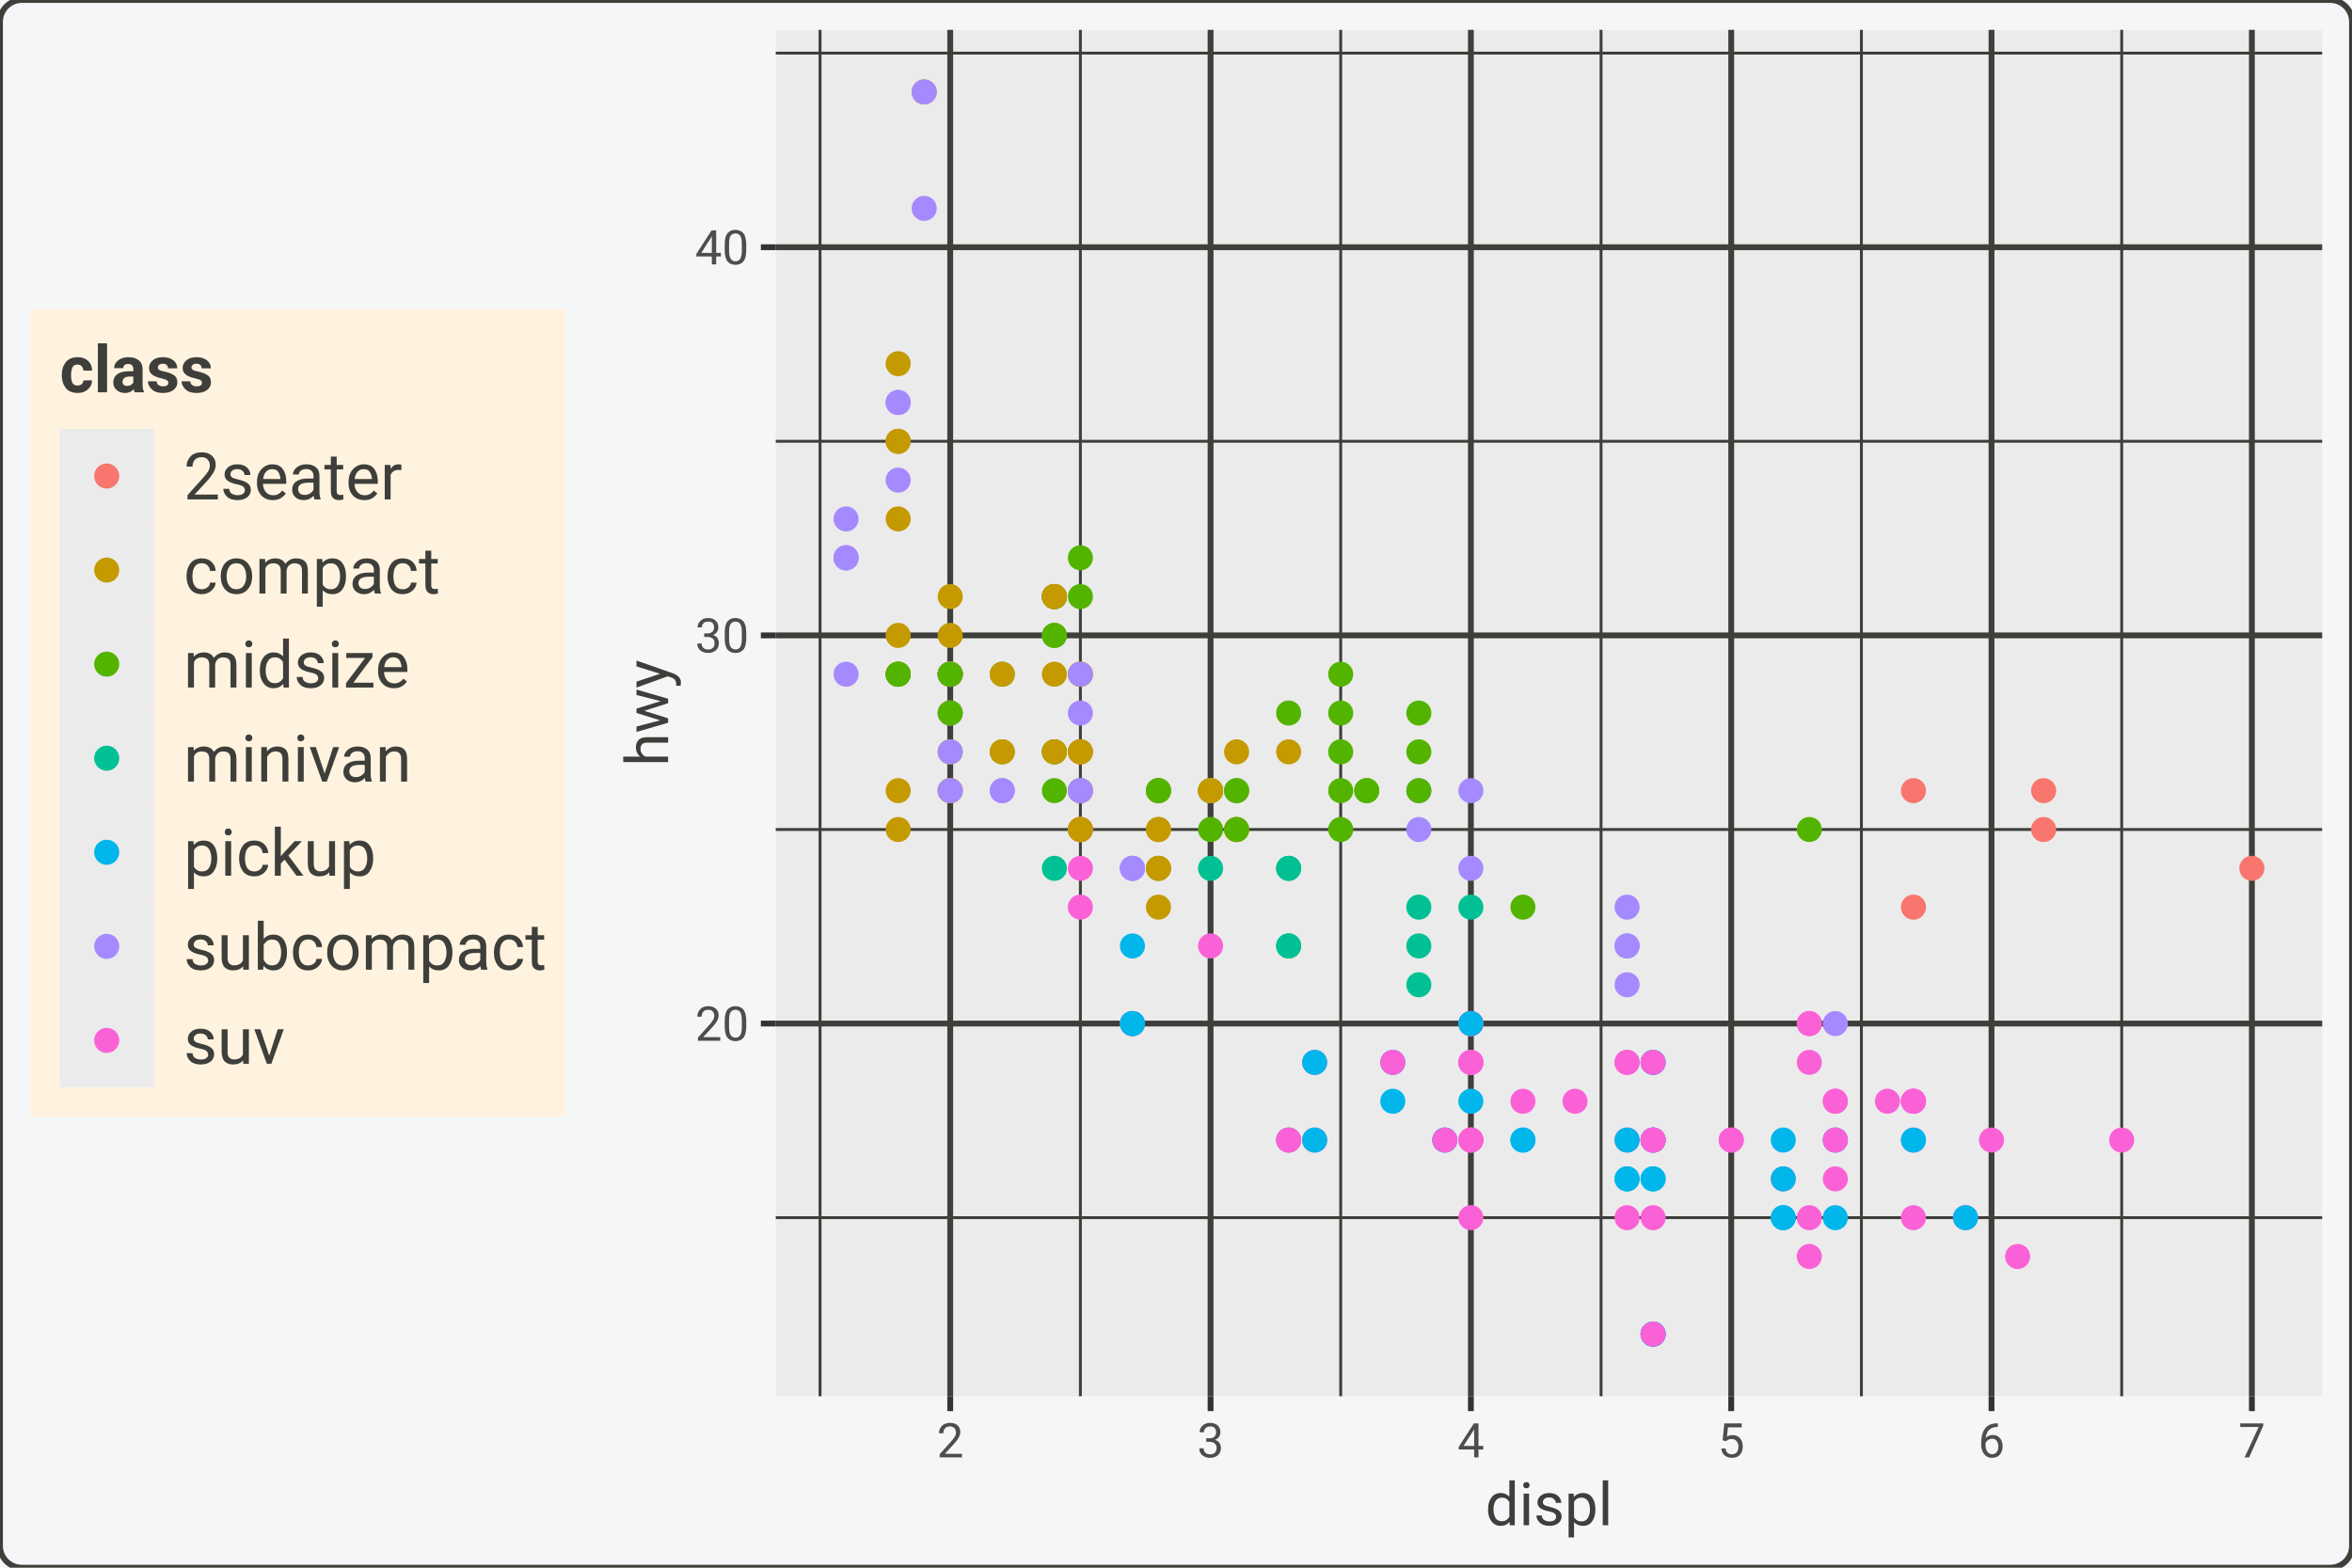
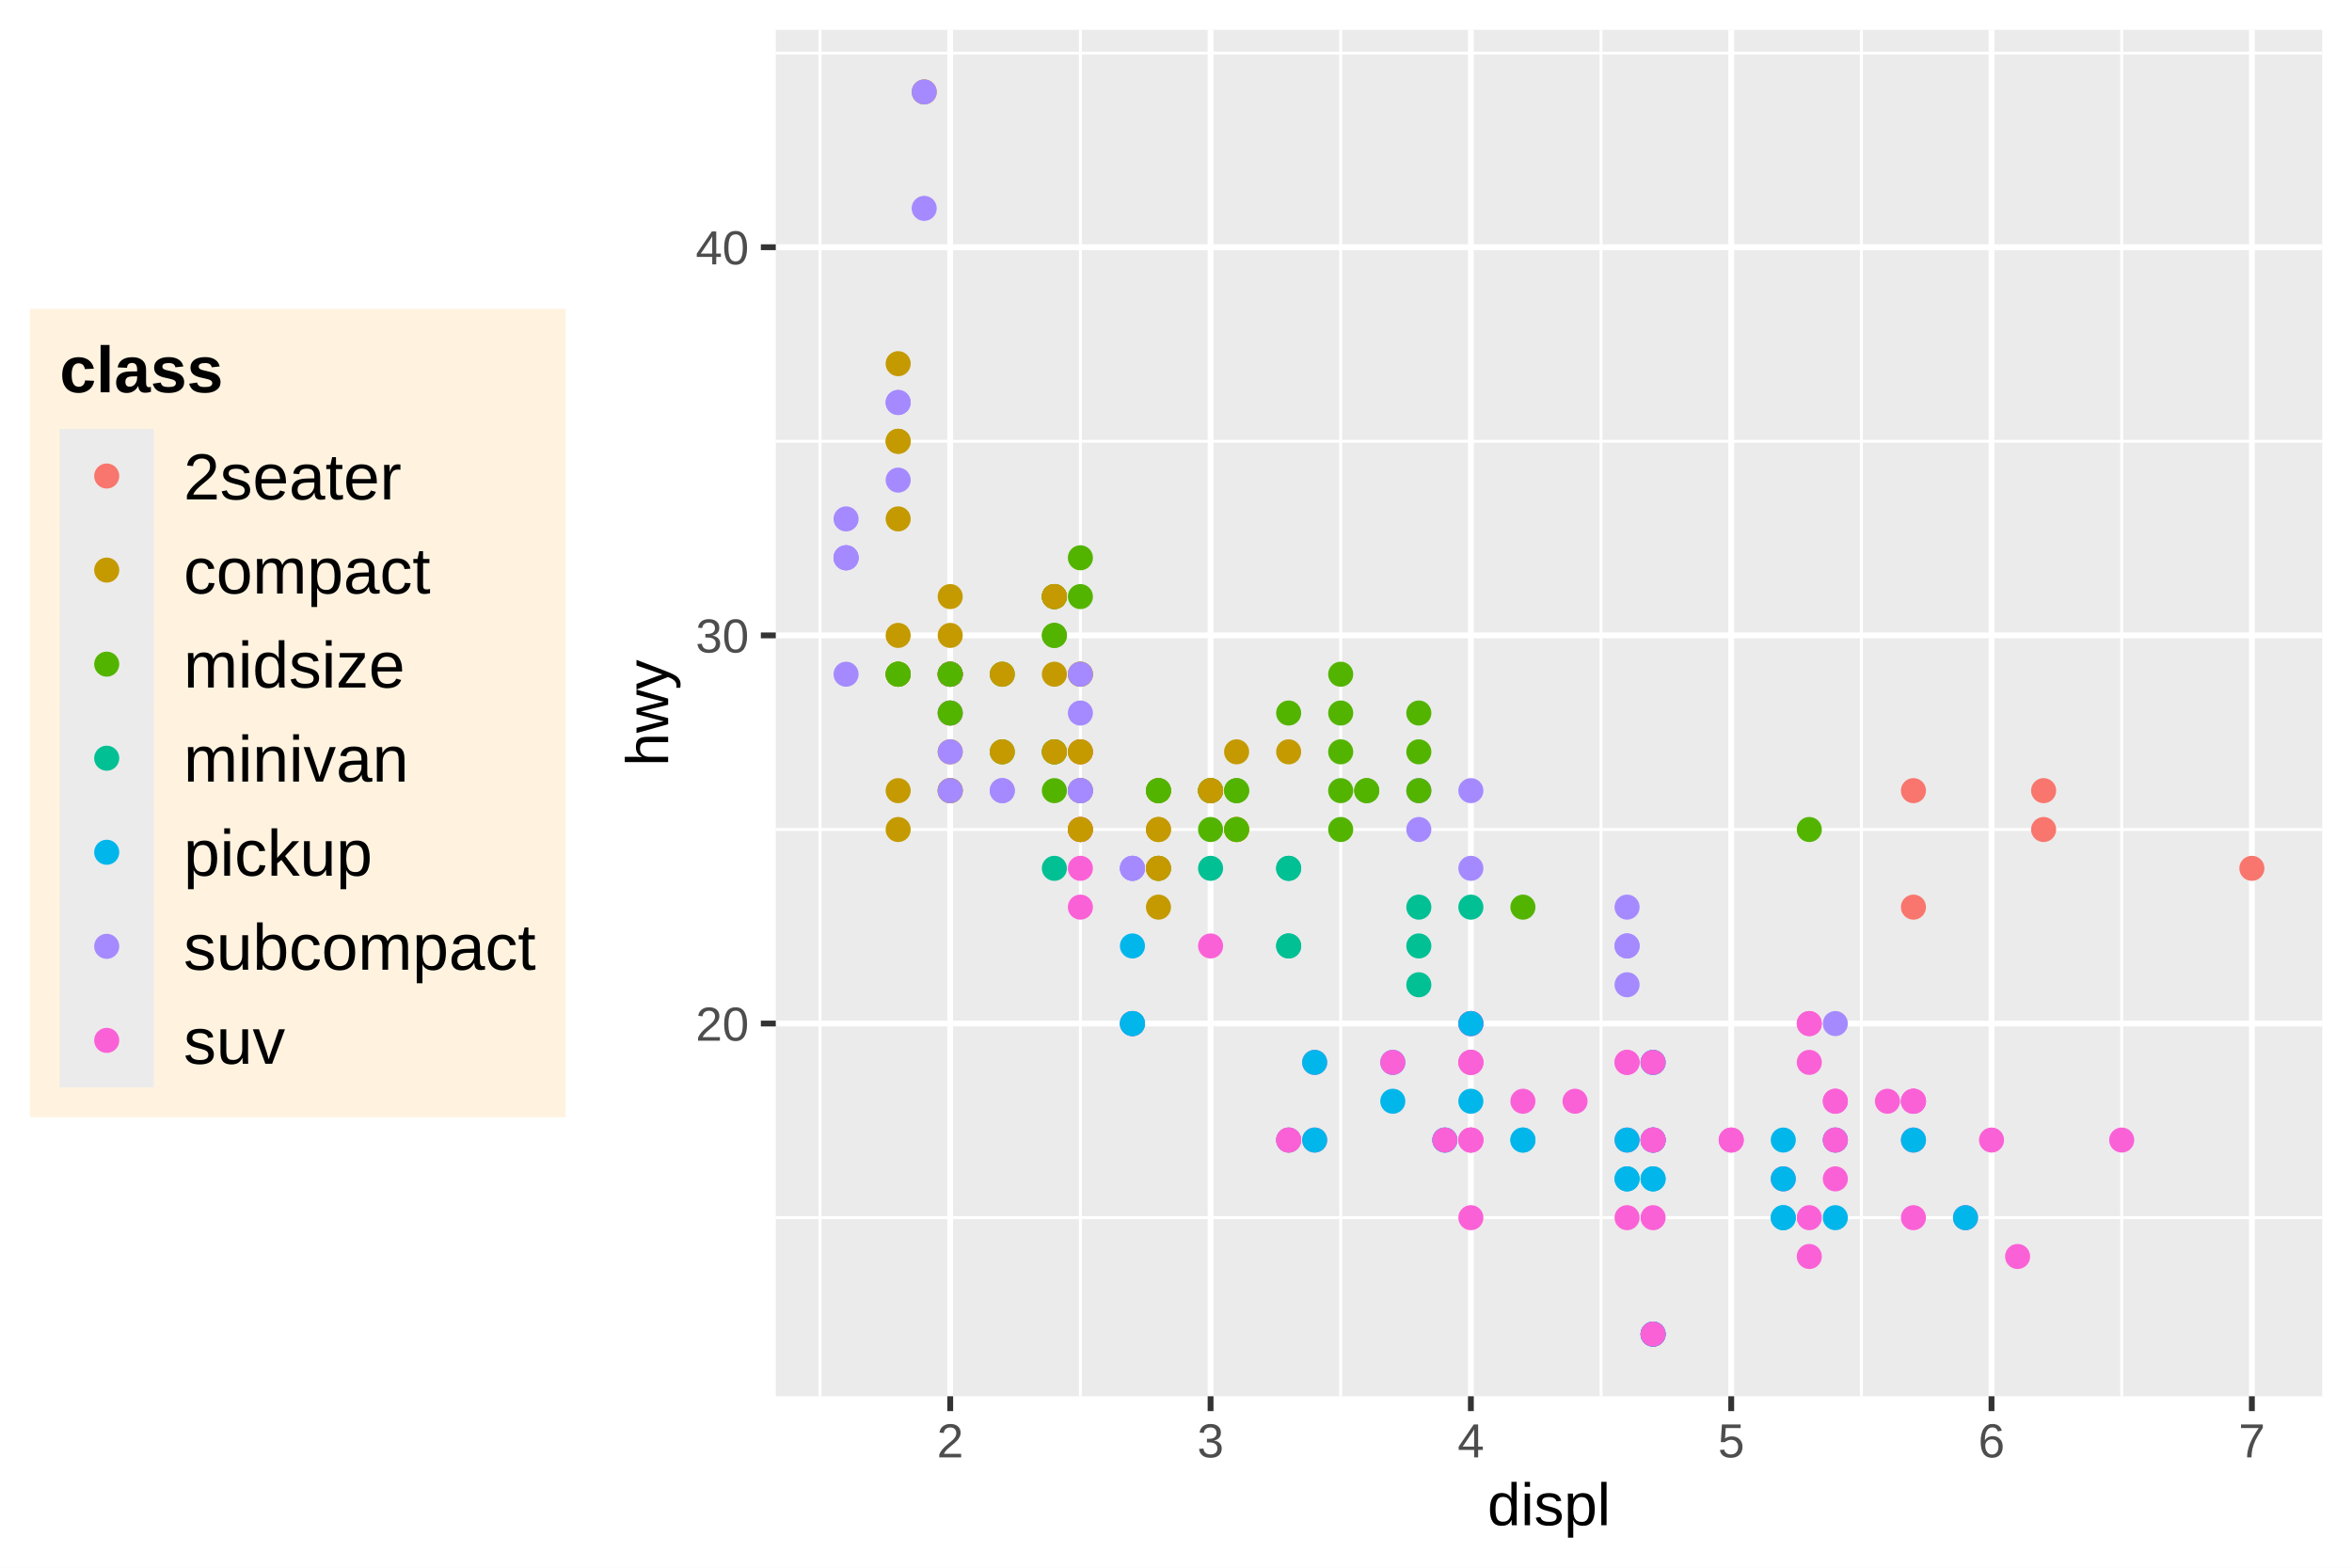
<svg xmlns="http://www.w3.org/2000/svg" width="432.00pt" height="288.00pt" viewBox="0 0 432.00 288.00">
  <g class="svglite">
    <defs>
      <style type="text/css">
-     /* theme-aware-processed */
-     .svglite line, .svglite polyline, .svglite polygon, .svglite path, .svglite circle {
+     .svglite line, .svglite polyline, .svglite polygon, .svglite path, .svglite rect, .svglite circle {
      fill: none;
-       stroke: #3E3F3A;
-       stroke-linecap: round;
-       stroke-linejoin: round;
-       stroke-miterlimit: 10.00;
-     }
-     .svglite &gt; g &gt; rect {
-       fill: none;
-       stroke: #3E3F3A;
+       stroke: #000000;
      stroke-linecap: round;
      stroke-linejoin: round;
      stroke-miterlimit: 10.00;
    }
    .svglite text {
      white-space: pre;
-       fill: #3E3F3A;
    }
    .svglite g.glyphgroup path {
      fill: inherit;
      stroke: none;
    }
  </style>
    </defs>
-     <rect class="svg-bg" width="100%" height="100%" style="stroke: none; fill: #F5F6F8;" />
+     <rect width="100%" height="100%" style="stroke: none; fill: none;" />
    <defs>
      <clipPath id="cpMC4wMHw0MzIuMDB8MC4wMHwyODguMDA=">
        <rect x="0.00" y="0.00" width="432.00" height="288.00" />
      </clipPath>
    </defs>
    <g clip-path="url(#cpMC4wMHw0MzIuMDB8MC4wMHwyODguMDA=)">
-       <rect rx="4" x="0" y="0.00" width="432.00" height="288.00" style="stroke-width: 1.07; stroke: #3E3F3A; fill: #F5F6F8;" />
+       <rect x="0" y="0.00" width="432.00" height="288.00" style="stroke-width: 1.07; stroke: #FFFFFF; fill: #FFFFFF;" />
    </g>
    <defs>
      <clipPath id="cpMTQyLjQ5fDQyNi41Mnw1LjQ4fDI1Ni41MA==">
        <rect x="142.49" y="5.48" width="284.03" height="251.02" />
      </clipPath>
    </defs>
    <g clip-path="url(#cpMTQyLjQ5fDQyNi41Mnw1LjQ4fDI1Ni41MA==)">
      <rect x="142.49" y="5.48" width="284.03" height="251.02" style="stroke-width: 1.07; stroke: none; fill: #EBEBEB;" />
-       <polyline points="142.49,223.70 426.52,223.70 " style="stroke-width: 0.53; stroke: #3E3F3A; stroke-linecap: butt;" />
-       <polyline points="142.49,152.39 426.52,152.39 " style="stroke-width: 0.53; stroke: #3E3F3A; stroke-linecap: butt;" />
-       <polyline points="142.49,81.07 426.52,81.07 " style="stroke-width: 0.53; stroke: #3E3F3A; stroke-linecap: butt;" />
-       <polyline points="142.49,9.76 426.52,9.76 " style="stroke-width: 0.53; stroke: #3E3F3A; stroke-linecap: butt;" />
-       <polyline points="150.62,256.50 150.62,5.48 " style="stroke-width: 0.53; stroke: #3E3F3A; stroke-linecap: butt;" />
-       <polyline points="198.44,256.50 198.44,5.48 " style="stroke-width: 0.53; stroke: #3E3F3A; stroke-linecap: butt;" />
-       <polyline points="246.25,256.50 246.25,5.48 " style="stroke-width: 0.53; stroke: #3E3F3A; stroke-linecap: butt;" />
-       <polyline points="294.07,256.50 294.07,5.48 " style="stroke-width: 0.53; stroke: #3E3F3A; stroke-linecap: butt;" />
-       <polyline points="341.89,256.50 341.89,5.48 " style="stroke-width: 0.53; stroke: #3E3F3A; stroke-linecap: butt;" />
-       <polyline points="389.70,256.50 389.70,5.48 " style="stroke-width: 0.53; stroke: #3E3F3A; stroke-linecap: butt;" />
-       <polyline points="142.49,188.04 426.52,188.04 " style="stroke-width: 1.07; stroke: #3E3F3A; stroke-linecap: butt;" />
-       <polyline points="142.49,116.73 426.52,116.73 " style="stroke-width: 1.07; stroke: #3E3F3A; stroke-linecap: butt;" />
-       <polyline points="142.49,45.42 426.52,45.42 " style="stroke-width: 1.07; stroke: #3E3F3A; stroke-linecap: butt;" />
-       <polyline points="174.53,256.50 174.53,5.48 " style="stroke-width: 1.07; stroke: #3E3F3A; stroke-linecap: butt;" />
-       <polyline points="222.35,256.50 222.35,5.48 " style="stroke-width: 1.07; stroke: #3E3F3A; stroke-linecap: butt;" />
-       <polyline points="270.16,256.50 270.16,5.48 " style="stroke-width: 1.07; stroke: #3E3F3A; stroke-linecap: butt;" />
-       <polyline points="317.98,256.50 317.98,5.48 " style="stroke-width: 1.07; stroke: #3E3F3A; stroke-linecap: butt;" />
-       <polyline points="365.79,256.50 365.79,5.48 " style="stroke-width: 1.07; stroke: #3E3F3A; stroke-linecap: butt;" />
-       <polyline points="413.61,256.50 413.61,5.48 " style="stroke-width: 1.07; stroke: #3E3F3A; stroke-linecap: butt;" />
+       <polyline points="142.49,223.70 426.52,223.70 " style="stroke-width: 0.53; stroke: #FFFFFF; stroke-linecap: butt;" />
+       <polyline points="142.49,152.39 426.52,152.39 " style="stroke-width: 0.53; stroke: #FFFFFF; stroke-linecap: butt;" />
+       <polyline points="142.49,81.07 426.52,81.07 " style="stroke-width: 0.53; stroke: #FFFFFF; stroke-linecap: butt;" />
+       <polyline points="142.49,9.76 426.52,9.76 " style="stroke-width: 0.53; stroke: #FFFFFF; stroke-linecap: butt;" />
+       <polyline points="150.62,256.50 150.62,5.48 " style="stroke-width: 0.53; stroke: #FFFFFF; stroke-linecap: butt;" />
+       <polyline points="198.44,256.50 198.44,5.48 " style="stroke-width: 0.53; stroke: #FFFFFF; stroke-linecap: butt;" />
+       <polyline points="246.25,256.50 246.25,5.48 " style="stroke-width: 0.53; stroke: #FFFFFF; stroke-linecap: butt;" />
+       <polyline points="294.07,256.50 294.07,5.48 " style="stroke-width: 0.53; stroke: #FFFFFF; stroke-linecap: butt;" />
+       <polyline points="341.89,256.50 341.89,5.48 " style="stroke-width: 0.53; stroke: #FFFFFF; stroke-linecap: butt;" />
+       <polyline points="389.70,256.50 389.70,5.48 " style="stroke-width: 0.53; stroke: #FFFFFF; stroke-linecap: butt;" />
+       <polyline points="142.49,188.04 426.52,188.04 " style="stroke-width: 1.07; stroke: #FFFFFF; stroke-linecap: butt;" />
+       <polyline points="142.49,116.73 426.52,116.73 " style="stroke-width: 1.07; stroke: #FFFFFF; stroke-linecap: butt;" />
+       <polyline points="142.49,45.42 426.52,45.42 " style="stroke-width: 1.07; stroke: #FFFFFF; stroke-linecap: butt;" />
+       <polyline points="174.53,256.50 174.53,5.48 " style="stroke-width: 1.07; stroke: #FFFFFF; stroke-linecap: butt;" />
+       <polyline points="222.35,256.50 222.35,5.48 " style="stroke-width: 1.07; stroke: #FFFFFF; stroke-linecap: butt;" />
+       <polyline points="270.16,256.50 270.16,5.48 " style="stroke-width: 1.07; stroke: #FFFFFF; stroke-linecap: butt;" />
+       <polyline points="317.98,256.50 317.98,5.48 " style="stroke-width: 1.07; stroke: #FFFFFF; stroke-linecap: butt;" />
+       <polyline points="365.79,256.50 365.79,5.48 " style="stroke-width: 1.07; stroke: #FFFFFF; stroke-linecap: butt;" />
+       <polyline points="413.61,256.50 413.61,5.48 " style="stroke-width: 1.07; stroke: #FFFFFF; stroke-linecap: butt;" />
      <circle cx="164.97" cy="123.86" r="1.95" style="stroke-width: 0.71; stroke: #C49A00; fill: #C49A00;" />
      <circle cx="164.97" cy="123.86" r="1.95" style="stroke-width: 0.71; stroke: #C49A00; fill: #C49A00;" />
      <circle cx="174.53" cy="109.60" r="1.95" style="stroke-width: 0.71; stroke: #C49A00; fill: #C49A00;" />
      <circle cx="174.53" cy="116.73" r="1.95" style="stroke-width: 0.71; stroke: #C49A00; fill: #C49A00;" />
      <circle cx="212.78" cy="145.25" r="1.95" style="stroke-width: 0.71; stroke: #C49A00; fill: #C49A00;" />
      <circle cx="212.78" cy="145.25" r="1.95" style="stroke-width: 0.71; stroke: #C49A00; fill: #C49A00;" />
      <circle cx="227.13" cy="138.12" r="1.95" style="stroke-width: 0.71; stroke: #C49A00; fill: #C49A00;" />
      <circle cx="164.97" cy="145.25" r="1.95" style="stroke-width: 0.71; stroke: #C49A00; fill: #C49A00;" />
      <circle cx="164.97" cy="152.39" r="1.95" style="stroke-width: 0.71; stroke: #C49A00; fill: #C49A00;" />
      <circle cx="174.53" cy="130.99" r="1.95" style="stroke-width: 0.71; stroke: #C49A00; fill: #C49A00;" />
      <circle cx="174.53" cy="138.12" r="1.95" style="stroke-width: 0.71; stroke: #C49A00; fill: #C49A00;" />
      <circle cx="212.78" cy="152.39" r="1.95" style="stroke-width: 0.71; stroke: #C49A00; fill: #C49A00;" />
      <circle cx="212.78" cy="152.39" r="1.95" style="stroke-width: 0.71; stroke: #C49A00; fill: #C49A00;" />
      <circle cx="227.13" cy="152.39" r="1.95" style="stroke-width: 0.71; stroke: #C49A00; fill: #C49A00;" />
      <circle cx="227.13" cy="152.39" r="1.95" style="stroke-width: 0.71; stroke: #C49A00; fill: #C49A00;" />
      <circle cx="212.78" cy="159.52" r="1.95" style="stroke-width: 0.71; stroke: #53B400; fill: #53B400;" />
      <circle cx="227.13" cy="152.39" r="1.95" style="stroke-width: 0.71; stroke: #53B400; fill: #53B400;" />
      <circle cx="279.72" cy="166.65" r="1.95" style="stroke-width: 0.71; stroke: #53B400; fill: #53B400;" />
      <circle cx="332.32" cy="188.04" r="1.95" style="stroke-width: 0.71; stroke: #FB61D7; fill: #FB61D7;" />
      <circle cx="332.32" cy="223.70" r="1.95" style="stroke-width: 0.71; stroke: #FB61D7; fill: #FB61D7;" />
      <circle cx="332.32" cy="188.04" r="1.95" style="stroke-width: 0.71; stroke: #FB61D7; fill: #FB61D7;" />
      <circle cx="351.45" cy="209.44" r="1.95" style="stroke-width: 0.71; stroke: #FB61D7; fill: #FB61D7;" />
      <circle cx="365.79" cy="209.44" r="1.95" style="stroke-width: 0.71; stroke: #FB61D7; fill: #FB61D7;" />
      <circle cx="351.45" cy="145.25" r="1.95" style="stroke-width: 0.71; stroke: #F8766D; fill: #F8766D;" />
      <circle cx="351.45" cy="166.65" r="1.95" style="stroke-width: 0.71; stroke: #F8766D; fill: #F8766D;" />
      <circle cx="375.36" cy="145.25" r="1.95" style="stroke-width: 0.71; stroke: #F8766D; fill: #F8766D;" />
      <circle cx="375.36" cy="152.39" r="1.95" style="stroke-width: 0.71; stroke: #F8766D; fill: #F8766D;" />
      <circle cx="413.61" cy="159.52" r="1.95" style="stroke-width: 0.71; stroke: #F8766D; fill: #F8766D;" />
      <circle cx="332.32" cy="195.17" r="1.95" style="stroke-width: 0.71; stroke: #FB61D7; fill: #FB61D7;" />
      <circle cx="332.32" cy="230.83" r="1.95" style="stroke-width: 0.71; stroke: #FB61D7; fill: #FB61D7;" />
      <circle cx="351.45" cy="223.70" r="1.95" style="stroke-width: 0.71; stroke: #FB61D7; fill: #FB61D7;" />
      <circle cx="389.70" cy="209.44" r="1.95" style="stroke-width: 0.71; stroke: #FB61D7; fill: #FB61D7;" />
      <circle cx="193.66" cy="138.12" r="1.95" style="stroke-width: 0.71; stroke: #53B400; fill: #53B400;" />
      <circle cx="193.66" cy="116.73" r="1.95" style="stroke-width: 0.71; stroke: #53B400; fill: #53B400;" />
      <circle cx="227.13" cy="145.25" r="1.95" style="stroke-width: 0.71; stroke: #53B400; fill: #53B400;" />
      <circle cx="246.25" cy="123.86" r="1.95" style="stroke-width: 0.71; stroke: #53B400; fill: #53B400;" />
      <circle cx="251.03" cy="145.25" r="1.95" style="stroke-width: 0.71; stroke: #53B400; fill: #53B400;" />
      <circle cx="193.66" cy="159.52" r="1.95" style="stroke-width: 0.71; stroke: #00C094; fill: #00C094;" />
      <circle cx="222.35" cy="159.52" r="1.95" style="stroke-width: 0.71; stroke: #00C094; fill: #00C094;" />
      <circle cx="236.69" cy="173.78" r="1.95" style="stroke-width: 0.71; stroke: #00C094; fill: #00C094;" />
      <circle cx="236.69" cy="173.78" r="1.95" style="stroke-width: 0.71; stroke: #00C094; fill: #00C094;" />
      <circle cx="236.69" cy="159.52" r="1.95" style="stroke-width: 0.71; stroke: #00C094; fill: #00C094;" />
      <circle cx="236.69" cy="159.52" r="1.95" style="stroke-width: 0.71; stroke: #00C094; fill: #00C094;" />
      <circle cx="236.69" cy="209.44" r="1.95" style="stroke-width: 0.71; stroke: #00C094; fill: #00C094;" />
      <circle cx="260.60" cy="173.78" r="1.95" style="stroke-width: 0.71; stroke: #00C094; fill: #00C094;" />
      <circle cx="260.60" cy="180.91" r="1.95" style="stroke-width: 0.71; stroke: #00C094; fill: #00C094;" />
      <circle cx="260.60" cy="166.65" r="1.95" style="stroke-width: 0.71; stroke: #00C094; fill: #00C094;" />
      <circle cx="270.16" cy="166.65" r="1.95" style="stroke-width: 0.71; stroke: #00C094; fill: #00C094;" />
      <circle cx="255.82" cy="195.17" r="1.95" style="stroke-width: 0.71; stroke: #00B6EB; fill: #00B6EB;" />
      <circle cx="255.82" cy="202.31" r="1.95" style="stroke-width: 0.71; stroke: #00B6EB; fill: #00B6EB;" />
      <circle cx="265.38" cy="209.44" r="1.95" style="stroke-width: 0.71; stroke: #00B6EB; fill: #00B6EB;" />
      <circle cx="265.38" cy="209.44" r="1.95" style="stroke-width: 0.71; stroke: #00B6EB; fill: #00B6EB;" />
      <circle cx="303.63" cy="195.17" r="1.95" style="stroke-width: 0.71; stroke: #00B6EB; fill: #00B6EB;" />
      <circle cx="303.63" cy="195.17" r="1.95" style="stroke-width: 0.71; stroke: #00B6EB; fill: #00B6EB;" />
      <circle cx="303.63" cy="245.09" r="1.95" style="stroke-width: 0.71; stroke: #00B6EB; fill: #00B6EB;" />
      <circle cx="327.54" cy="209.44" r="1.95" style="stroke-width: 0.71; stroke: #00B6EB; fill: #00B6EB;" />
      <circle cx="327.54" cy="223.70" r="1.95" style="stroke-width: 0.71; stroke: #00B6EB; fill: #00B6EB;" />
      <circle cx="265.38" cy="209.44" r="1.95" style="stroke-width: 0.71; stroke: #FB61D7; fill: #FB61D7;" />
      <circle cx="303.63" cy="209.44" r="1.95" style="stroke-width: 0.71; stroke: #FB61D7; fill: #FB61D7;" />
      <circle cx="303.63" cy="245.09" r="1.95" style="stroke-width: 0.71; stroke: #FB61D7; fill: #FB61D7;" />
      <circle cx="303.63" cy="209.44" r="1.95" style="stroke-width: 0.71; stroke: #FB61D7; fill: #FB61D7;" />
      <circle cx="327.54" cy="216.57" r="1.95" style="stroke-width: 0.71; stroke: #FB61D7; fill: #FB61D7;" />
      <circle cx="351.45" cy="202.31" r="1.95" style="stroke-width: 0.71; stroke: #FB61D7; fill: #FB61D7;" />
      <circle cx="361.01" cy="223.70" r="1.95" style="stroke-width: 0.71; stroke: #FB61D7; fill: #FB61D7;" />
      <circle cx="303.63" cy="216.57" r="1.95" style="stroke-width: 0.71; stroke: #00B6EB; fill: #00B6EB;" />
      <circle cx="303.63" cy="245.09" r="1.95" style="stroke-width: 0.71; stroke: #00B6EB; fill: #00B6EB;" />
      <circle cx="303.63" cy="209.44" r="1.95" style="stroke-width: 0.71; stroke: #00B6EB; fill: #00B6EB;" />
      <circle cx="303.63" cy="209.44" r="1.95" style="stroke-width: 0.71; stroke: #00B6EB; fill: #00B6EB;" />
      <circle cx="303.63" cy="216.57" r="1.95" style="stroke-width: 0.71; stroke: #00B6EB; fill: #00B6EB;" />
      <circle cx="303.63" cy="245.09" r="1.95" style="stroke-width: 0.71; stroke: #00B6EB; fill: #00B6EB;" />
      <circle cx="327.54" cy="223.70" r="1.95" style="stroke-width: 0.71; stroke: #00B6EB; fill: #00B6EB;" />
      <circle cx="327.54" cy="216.57" r="1.95" style="stroke-width: 0.71; stroke: #00B6EB; fill: #00B6EB;" />
      <circle cx="351.45" cy="209.44" r="1.95" style="stroke-width: 0.71; stroke: #00B6EB; fill: #00B6EB;" />
      <circle cx="361.01" cy="223.70" r="1.95" style="stroke-width: 0.71; stroke: #00B6EB; fill: #00B6EB;" />
      <circle cx="298.85" cy="209.44" r="1.95" style="stroke-width: 0.71; stroke: #FB61D7; fill: #FB61D7;" />
      <circle cx="337.10" cy="209.44" r="1.95" style="stroke-width: 0.71; stroke: #FB61D7; fill: #FB61D7;" />
      <circle cx="337.10" cy="202.31" r="1.95" style="stroke-width: 0.71; stroke: #FB61D7; fill: #FB61D7;" />
      <circle cx="270.16" cy="209.44" r="1.95" style="stroke-width: 0.71; stroke: #FB61D7; fill: #FB61D7;" />
      <circle cx="270.16" cy="195.17" r="1.95" style="stroke-width: 0.71; stroke: #FB61D7; fill: #FB61D7;" />
      <circle cx="270.16" cy="209.44" r="1.95" style="stroke-width: 0.71; stroke: #FB61D7; fill: #FB61D7;" />
      <circle cx="270.16" cy="195.17" r="1.95" style="stroke-width: 0.71; stroke: #FB61D7; fill: #FB61D7;" />
      <circle cx="298.85" cy="195.17" r="1.95" style="stroke-width: 0.71; stroke: #FB61D7; fill: #FB61D7;" />
      <circle cx="317.98" cy="209.44" r="1.95" style="stroke-width: 0.71; stroke: #FB61D7; fill: #FB61D7;" />
      <circle cx="279.72" cy="209.44" r="1.95" style="stroke-width: 0.71; stroke: #00B6EB; fill: #00B6EB;" />
      <circle cx="279.72" cy="209.44" r="1.95" style="stroke-width: 0.71; stroke: #00B6EB; fill: #00B6EB;" />
      <circle cx="298.85" cy="216.57" r="1.95" style="stroke-width: 0.71; stroke: #00B6EB; fill: #00B6EB;" />
      <circle cx="298.85" cy="216.57" r="1.95" style="stroke-width: 0.71; stroke: #00B6EB; fill: #00B6EB;" />
      <circle cx="298.85" cy="209.44" r="1.95" style="stroke-width: 0.71; stroke: #00B6EB; fill: #00B6EB;" />
      <circle cx="337.10" cy="223.70" r="1.95" style="stroke-width: 0.71; stroke: #00B6EB; fill: #00B6EB;" />
      <circle cx="337.10" cy="209.44" r="1.95" style="stroke-width: 0.71; stroke: #00B6EB; fill: #00B6EB;" />
      <circle cx="260.60" cy="145.25" r="1.95" style="stroke-width: 0.71; stroke: #A58AFF; fill: #A58AFF;" />
      <circle cx="260.60" cy="152.39" r="1.95" style="stroke-width: 0.71; stroke: #A58AFF; fill: #A58AFF;" />
      <circle cx="270.16" cy="145.25" r="1.95" style="stroke-width: 0.71; stroke: #A58AFF; fill: #A58AFF;" />
      <circle cx="270.16" cy="159.52" r="1.95" style="stroke-width: 0.71; stroke: #A58AFF; fill: #A58AFF;" />
      <circle cx="298.85" cy="180.91" r="1.95" style="stroke-width: 0.71; stroke: #A58AFF; fill: #A58AFF;" />
      <circle cx="298.85" cy="173.78" r="1.95" style="stroke-width: 0.71; stroke: #A58AFF; fill: #A58AFF;" />
      <circle cx="298.85" cy="166.65" r="1.95" style="stroke-width: 0.71; stroke: #A58AFF; fill: #A58AFF;" />
      <circle cx="298.85" cy="173.78" r="1.95" style="stroke-width: 0.71; stroke: #A58AFF; fill: #A58AFF;" />
      <circle cx="337.10" cy="188.04" r="1.95" style="stroke-width: 0.71; stroke: #A58AFF; fill: #A58AFF;" />
      <circle cx="155.40" cy="95.33" r="1.95" style="stroke-width: 0.71; stroke: #A58AFF; fill: #A58AFF;" />
      <circle cx="155.40" cy="102.47" r="1.95" style="stroke-width: 0.71; stroke: #A58AFF; fill: #A58AFF;" />
      <circle cx="155.40" cy="102.47" r="1.95" style="stroke-width: 0.71; stroke: #A58AFF; fill: #A58AFF;" />
      <circle cx="155.40" cy="123.86" r="1.95" style="stroke-width: 0.71; stroke: #A58AFF; fill: #A58AFF;" />
      <circle cx="155.40" cy="102.47" r="1.95" style="stroke-width: 0.71; stroke: #A58AFF; fill: #A58AFF;" />
      <circle cx="164.97" cy="88.20" r="1.95" style="stroke-width: 0.71; stroke: #A58AFF; fill: #A58AFF;" />
      <circle cx="164.97" cy="73.94" r="1.95" style="stroke-width: 0.71; stroke: #A58AFF; fill: #A58AFF;" />
      <circle cx="164.97" cy="73.94" r="1.95" style="stroke-width: 0.71; stroke: #A58AFF; fill: #A58AFF;" />
      <circle cx="174.53" cy="123.86" r="1.95" style="stroke-width: 0.71; stroke: #A58AFF; fill: #A58AFF;" />
      <circle cx="193.66" cy="145.25" r="1.95" style="stroke-width: 0.71; stroke: #53B400; fill: #53B400;" />
      <circle cx="193.66" cy="138.12" r="1.95" style="stroke-width: 0.71; stroke: #53B400; fill: #53B400;" />
      <circle cx="193.66" cy="116.73" r="1.95" style="stroke-width: 0.71; stroke: #53B400; fill: #53B400;" />
      <circle cx="193.66" cy="109.60" r="1.95" style="stroke-width: 0.71; stroke: #53B400; fill: #53B400;" />
      <circle cx="198.44" cy="145.25" r="1.95" style="stroke-width: 0.71; stroke: #53B400; fill: #53B400;" />
      <circle cx="198.44" cy="145.25" r="1.95" style="stroke-width: 0.71; stroke: #53B400; fill: #53B400;" />
      <circle cx="236.69" cy="130.99" r="1.95" style="stroke-width: 0.71; stroke: #53B400; fill: #53B400;" />
      <circle cx="174.53" cy="145.25" r="1.95" style="stroke-width: 0.71; stroke: #A58AFF; fill: #A58AFF;" />
      <circle cx="174.53" cy="123.86" r="1.95" style="stroke-width: 0.71; stroke: #A58AFF; fill: #A58AFF;" />
      <circle cx="174.53" cy="130.99" r="1.95" style="stroke-width: 0.71; stroke: #A58AFF; fill: #A58AFF;" />
      <circle cx="174.53" cy="138.12" r="1.95" style="stroke-width: 0.71; stroke: #A58AFF; fill: #A58AFF;" />
      <circle cx="208.00" cy="159.52" r="1.95" style="stroke-width: 0.71; stroke: #A58AFF; fill: #A58AFF;" />
      <circle cx="208.00" cy="159.52" r="1.95" style="stroke-width: 0.71; stroke: #A58AFF; fill: #A58AFF;" />
      <circle cx="208.00" cy="159.52" r="1.95" style="stroke-width: 0.71; stroke: #A58AFF; fill: #A58AFF;" />
      <circle cx="222.35" cy="173.78" r="1.95" style="stroke-width: 0.71; stroke: #FB61D7; fill: #FB61D7;" />
      <circle cx="255.82" cy="195.17" r="1.95" style="stroke-width: 0.71; stroke: #FB61D7; fill: #FB61D7;" />
      <circle cx="270.16" cy="188.04" r="1.95" style="stroke-width: 0.71; stroke: #FB61D7; fill: #FB61D7;" />
      <circle cx="303.63" cy="209.44" r="1.95" style="stroke-width: 0.71; stroke: #FB61D7; fill: #FB61D7;" />
      <circle cx="303.63" cy="245.09" r="1.95" style="stroke-width: 0.71; stroke: #FB61D7; fill: #FB61D7;" />
      <circle cx="303.63" cy="195.17" r="1.95" style="stroke-width: 0.71; stroke: #FB61D7; fill: #FB61D7;" />
      <circle cx="351.45" cy="202.31" r="1.95" style="stroke-width: 0.71; stroke: #FB61D7; fill: #FB61D7;" />
      <circle cx="370.58" cy="230.83" r="1.95" style="stroke-width: 0.71; stroke: #FB61D7; fill: #FB61D7;" />
      <circle cx="270.16" cy="223.70" r="1.95" style="stroke-width: 0.71; stroke: #FB61D7; fill: #FB61D7;" />
      <circle cx="279.72" cy="202.31" r="1.95" style="stroke-width: 0.71; stroke: #FB61D7; fill: #FB61D7;" />
      <circle cx="289.29" cy="202.31" r="1.95" style="stroke-width: 0.71; stroke: #FB61D7; fill: #FB61D7;" />
      <circle cx="298.85" cy="223.70" r="1.95" style="stroke-width: 0.71; stroke: #FB61D7; fill: #FB61D7;" />
      <circle cx="337.10" cy="209.44" r="1.95" style="stroke-width: 0.71; stroke: #FB61D7; fill: #FB61D7;" />
      <circle cx="337.10" cy="216.57" r="1.95" style="stroke-width: 0.71; stroke: #FB61D7; fill: #FB61D7;" />
      <circle cx="337.10" cy="202.31" r="1.95" style="stroke-width: 0.71; stroke: #FB61D7; fill: #FB61D7;" />
      <circle cx="270.16" cy="209.44" r="1.95" style="stroke-width: 0.71; stroke: #FB61D7; fill: #FB61D7;" />
      <circle cx="270.16" cy="195.17" r="1.95" style="stroke-width: 0.71; stroke: #FB61D7; fill: #FB61D7;" />
      <circle cx="298.85" cy="195.17" r="1.95" style="stroke-width: 0.71; stroke: #FB61D7; fill: #FB61D7;" />
      <circle cx="317.98" cy="209.44" r="1.95" style="stroke-width: 0.71; stroke: #FB61D7; fill: #FB61D7;" />
      <circle cx="193.66" cy="123.86" r="1.95" style="stroke-width: 0.71; stroke: #C49A00; fill: #C49A00;" />
      <circle cx="193.66" cy="138.12" r="1.95" style="stroke-width: 0.71; stroke: #C49A00; fill: #C49A00;" />
      <circle cx="198.44" cy="109.60" r="1.95" style="stroke-width: 0.71; stroke: #53B400; fill: #53B400;" />
      <circle cx="198.44" cy="102.47" r="1.95" style="stroke-width: 0.71; stroke: #53B400; fill: #53B400;" />
      <circle cx="246.25" cy="138.12" r="1.95" style="stroke-width: 0.71; stroke: #53B400; fill: #53B400;" />
      <circle cx="246.25" cy="145.25" r="1.95" style="stroke-width: 0.71; stroke: #53B400; fill: #53B400;" />
      <circle cx="222.35" cy="145.25" r="1.95" style="stroke-width: 0.71; stroke: #53B400; fill: #53B400;" />
      <circle cx="222.35" cy="152.39" r="1.95" style="stroke-width: 0.71; stroke: #53B400; fill: #53B400;" />
      <circle cx="246.25" cy="152.39" r="1.95" style="stroke-width: 0.71; stroke: #53B400; fill: #53B400;" />
      <circle cx="236.69" cy="209.44" r="1.95" style="stroke-width: 0.71; stroke: #FB61D7; fill: #FB61D7;" />
      <circle cx="236.69" cy="209.44" r="1.95" style="stroke-width: 0.71; stroke: #FB61D7; fill: #FB61D7;" />
      <circle cx="270.16" cy="188.04" r="1.95" style="stroke-width: 0.71; stroke: #FB61D7; fill: #FB61D7;" />
      <circle cx="346.67" cy="202.31" r="1.95" style="stroke-width: 0.71; stroke: #FB61D7; fill: #FB61D7;" />
      <circle cx="227.13" cy="145.25" r="1.95" style="stroke-width: 0.71; stroke: #53B400; fill: #53B400;" />
      <circle cx="260.60" cy="145.25" r="1.95" style="stroke-width: 0.71; stroke: #53B400; fill: #53B400;" />
      <circle cx="260.60" cy="138.12" r="1.95" style="stroke-width: 0.71; stroke: #53B400; fill: #53B400;" />
      <circle cx="260.60" cy="130.99" r="1.95" style="stroke-width: 0.71; stroke: #53B400; fill: #53B400;" />
      <circle cx="332.32" cy="152.39" r="1.95" style="stroke-width: 0.71; stroke: #53B400; fill: #53B400;" />
      <circle cx="198.44" cy="152.39" r="1.95" style="stroke-width: 0.71; stroke: #FB61D7; fill: #FB61D7;" />
      <circle cx="198.44" cy="159.52" r="1.95" style="stroke-width: 0.71; stroke: #FB61D7; fill: #FB61D7;" />
      <circle cx="198.44" cy="138.12" r="1.95" style="stroke-width: 0.71; stroke: #FB61D7; fill: #FB61D7;" />
      <circle cx="198.44" cy="152.39" r="1.95" style="stroke-width: 0.71; stroke: #FB61D7; fill: #FB61D7;" />
      <circle cx="198.44" cy="145.25" r="1.95" style="stroke-width: 0.71; stroke: #FB61D7; fill: #FB61D7;" />
      <circle cx="198.44" cy="166.65" r="1.95" style="stroke-width: 0.71; stroke: #FB61D7; fill: #FB61D7;" />
      <circle cx="184.09" cy="145.25" r="1.95" style="stroke-width: 0.71; stroke: #A58AFF; fill: #A58AFF;" />
      <circle cx="184.09" cy="145.25" r="1.95" style="stroke-width: 0.71; stroke: #A58AFF; fill: #A58AFF;" />
      <circle cx="198.44" cy="145.25" r="1.95" style="stroke-width: 0.71; stroke: #A58AFF; fill: #A58AFF;" />
      <circle cx="198.44" cy="145.25" r="1.95" style="stroke-width: 0.71; stroke: #A58AFF; fill: #A58AFF;" />
      <circle cx="198.44" cy="152.39" r="1.95" style="stroke-width: 0.71; stroke: #C49A00; fill: #C49A00;" />
      <circle cx="198.44" cy="138.12" r="1.95" style="stroke-width: 0.71; stroke: #C49A00; fill: #C49A00;" />
      <circle cx="198.44" cy="152.39" r="1.95" style="stroke-width: 0.71; stroke: #C49A00; fill: #C49A00;" />
      <circle cx="198.44" cy="138.12" r="1.95" style="stroke-width: 0.71; stroke: #C49A00; fill: #C49A00;" />
      <circle cx="208.00" cy="188.04" r="1.95" style="stroke-width: 0.71; stroke: #FB61D7; fill: #FB61D7;" />
      <circle cx="208.00" cy="188.04" r="1.95" style="stroke-width: 0.71; stroke: #FB61D7; fill: #FB61D7;" />
      <circle cx="241.47" cy="195.17" r="1.95" style="stroke-width: 0.71; stroke: #FB61D7; fill: #FB61D7;" />
      <circle cx="241.47" cy="209.44" r="1.95" style="stroke-width: 0.71; stroke: #FB61D7; fill: #FB61D7;" />
      <circle cx="270.16" cy="188.04" r="1.95" style="stroke-width: 0.71; stroke: #FB61D7; fill: #FB61D7;" />
      <circle cx="303.63" cy="209.44" r="1.95" style="stroke-width: 0.71; stroke: #FB61D7; fill: #FB61D7;" />
      <circle cx="184.09" cy="123.86" r="1.95" style="stroke-width: 0.71; stroke: #53B400; fill: #53B400;" />
      <circle cx="184.09" cy="138.12" r="1.95" style="stroke-width: 0.71; stroke: #53B400; fill: #53B400;" />
      <circle cx="193.66" cy="109.60" r="1.95" style="stroke-width: 0.71; stroke: #53B400; fill: #53B400;" />
      <circle cx="193.66" cy="109.60" r="1.95" style="stroke-width: 0.71; stroke: #53B400; fill: #53B400;" />
      <circle cx="222.35" cy="145.25" r="1.95" style="stroke-width: 0.71; stroke: #53B400; fill: #53B400;" />
      <circle cx="222.35" cy="145.25" r="1.95" style="stroke-width: 0.71; stroke: #53B400; fill: #53B400;" />
      <circle cx="246.25" cy="130.99" r="1.95" style="stroke-width: 0.71; stroke: #53B400; fill: #53B400;" />
      <circle cx="184.09" cy="138.12" r="1.95" style="stroke-width: 0.71; stroke: #C49A00; fill: #C49A00;" />
      <circle cx="184.09" cy="123.86" r="1.95" style="stroke-width: 0.71; stroke: #C49A00; fill: #C49A00;" />
      <circle cx="193.66" cy="109.60" r="1.95" style="stroke-width: 0.71; stroke: #C49A00; fill: #C49A00;" />
      <circle cx="193.66" cy="109.60" r="1.95" style="stroke-width: 0.71; stroke: #C49A00; fill: #C49A00;" />
      <circle cx="222.35" cy="145.25" r="1.95" style="stroke-width: 0.71; stroke: #C49A00; fill: #C49A00;" />
      <circle cx="222.35" cy="145.25" r="1.95" style="stroke-width: 0.71; stroke: #C49A00; fill: #C49A00;" />
      <circle cx="236.69" cy="138.12" r="1.95" style="stroke-width: 0.71; stroke: #C49A00; fill: #C49A00;" />
      <circle cx="164.97" cy="116.73" r="1.95" style="stroke-width: 0.71; stroke: #C49A00; fill: #C49A00;" />
      <circle cx="164.97" cy="95.33" r="1.95" style="stroke-width: 0.71; stroke: #C49A00; fill: #C49A00;" />
      <circle cx="164.97" cy="81.07" r="1.95" style="stroke-width: 0.71; stroke: #C49A00; fill: #C49A00;" />
      <circle cx="164.97" cy="66.81" r="1.95" style="stroke-width: 0.71; stroke: #C49A00; fill: #C49A00;" />
      <circle cx="164.97" cy="81.07" r="1.95" style="stroke-width: 0.71; stroke: #C49A00; fill: #C49A00;" />
      <circle cx="303.63" cy="223.70" r="1.95" style="stroke-width: 0.71; stroke: #FB61D7; fill: #FB61D7;" />
      <circle cx="351.45" cy="202.31" r="1.95" style="stroke-width: 0.71; stroke: #FB61D7; fill: #FB61D7;" />
      <circle cx="208.00" cy="188.04" r="1.95" style="stroke-width: 0.71; stroke: #00B6EB; fill: #00B6EB;" />
      <circle cx="208.00" cy="188.04" r="1.95" style="stroke-width: 0.71; stroke: #00B6EB; fill: #00B6EB;" />
      <circle cx="208.00" cy="173.78" r="1.95" style="stroke-width: 0.71; stroke: #00B6EB; fill: #00B6EB;" />
      <circle cx="241.47" cy="209.44" r="1.95" style="stroke-width: 0.71; stroke: #00B6EB; fill: #00B6EB;" />
      <circle cx="241.47" cy="195.17" r="1.95" style="stroke-width: 0.71; stroke: #00B6EB; fill: #00B6EB;" />
      <circle cx="270.16" cy="202.31" r="1.95" style="stroke-width: 0.71; stroke: #00B6EB; fill: #00B6EB;" />
      <circle cx="270.16" cy="188.04" r="1.95" style="stroke-width: 0.71; stroke: #00B6EB; fill: #00B6EB;" />
      <circle cx="174.53" cy="123.86" r="1.95" style="stroke-width: 0.71; stroke: #C49A00; fill: #C49A00;" />
      <circle cx="174.53" cy="145.25" r="1.95" style="stroke-width: 0.71; stroke: #C49A00; fill: #C49A00;" />
      <circle cx="174.53" cy="123.86" r="1.95" style="stroke-width: 0.71; stroke: #C49A00; fill: #C49A00;" />
      <circle cx="174.53" cy="123.86" r="1.95" style="stroke-width: 0.71; stroke: #C49A00; fill: #C49A00;" />
      <circle cx="212.78" cy="159.52" r="1.95" style="stroke-width: 0.71; stroke: #C49A00; fill: #C49A00;" />
      <circle cx="169.75" cy="16.89" r="1.95" style="stroke-width: 0.71; stroke: #C49A00; fill: #C49A00;" />
      <circle cx="174.53" cy="123.86" r="1.95" style="stroke-width: 0.71; stroke: #C49A00; fill: #C49A00;" />
      <circle cx="174.53" cy="145.25" r="1.95" style="stroke-width: 0.71; stroke: #C49A00; fill: #C49A00;" />
      <circle cx="174.53" cy="123.86" r="1.95" style="stroke-width: 0.71; stroke: #C49A00; fill: #C49A00;" />
      <circle cx="174.53" cy="123.86" r="1.95" style="stroke-width: 0.71; stroke: #C49A00; fill: #C49A00;" />
      <circle cx="198.44" cy="123.86" r="1.95" style="stroke-width: 0.71; stroke: #C49A00; fill: #C49A00;" />
      <circle cx="198.44" cy="123.86" r="1.95" style="stroke-width: 0.71; stroke: #C49A00; fill: #C49A00;" />
      <circle cx="212.78" cy="166.65" r="1.95" style="stroke-width: 0.71; stroke: #C49A00; fill: #C49A00;" />
      <circle cx="212.78" cy="159.52" r="1.95" style="stroke-width: 0.71; stroke: #C49A00; fill: #C49A00;" />
      <circle cx="169.75" cy="16.89" r="1.95" style="stroke-width: 0.71; stroke: #A58AFF; fill: #A58AFF;" />
      <circle cx="169.75" cy="38.28" r="1.95" style="stroke-width: 0.71; stroke: #A58AFF; fill: #A58AFF;" />
      <circle cx="174.53" cy="123.86" r="1.95" style="stroke-width: 0.71; stroke: #A58AFF; fill: #A58AFF;" />
      <circle cx="174.53" cy="145.25" r="1.95" style="stroke-width: 0.71; stroke: #A58AFF; fill: #A58AFF;" />
      <circle cx="198.44" cy="130.99" r="1.95" style="stroke-width: 0.71; stroke: #A58AFF; fill: #A58AFF;" />
      <circle cx="198.44" cy="123.86" r="1.95" style="stroke-width: 0.71; stroke: #A58AFF; fill: #A58AFF;" />
      <circle cx="164.97" cy="123.86" r="1.95" style="stroke-width: 0.71; stroke: #53B400; fill: #53B400;" />
      <circle cx="164.97" cy="123.86" r="1.95" style="stroke-width: 0.71; stroke: #53B400; fill: #53B400;" />
      <circle cx="174.53" cy="130.99" r="1.95" style="stroke-width: 0.71; stroke: #53B400; fill: #53B400;" />
      <circle cx="174.53" cy="123.86" r="1.95" style="stroke-width: 0.71; stroke: #53B400; fill: #53B400;" />
      <circle cx="212.78" cy="145.25" r="1.95" style="stroke-width: 0.71; stroke: #53B400; fill: #53B400;" />
      <circle cx="212.78" cy="145.25" r="1.95" style="stroke-width: 0.71; stroke: #53B400; fill: #53B400;" />
      <circle cx="251.03" cy="145.25" r="1.95" style="stroke-width: 0.71; stroke: #53B400; fill: #53B400;" />
    </g>
    <g clip-path="url(#cpMC4wMHw0MzIuMDB8MC4wMHwyODguMDA=)">
-       <text x="137.56" y="191.19" text-anchor="end" style="font-size: 8.80px;fill: #4D4D4D; font-family: &quot;Roboto&quot;, -apple-system, BlinkMacSystemFont, &quot;Segoe UI&quot;, system-ui, sans-serif;" textLength="9.78px" lengthAdjust="spacingAndGlyphs">20</text>
-       <text x="137.56" y="119.88" text-anchor="end" style="font-size: 8.80px;fill: #4D4D4D; font-family: &quot;Roboto&quot;, -apple-system, BlinkMacSystemFont, &quot;Segoe UI&quot;, system-ui, sans-serif;" textLength="9.78px" lengthAdjust="spacingAndGlyphs">30</text>
-       <text x="137.56" y="48.57" text-anchor="end" style="font-size: 8.80px;fill: #4D4D4D; font-family: &quot;Roboto&quot;, -apple-system, BlinkMacSystemFont, &quot;Segoe UI&quot;, system-ui, sans-serif;" textLength="9.78px" lengthAdjust="spacingAndGlyphs">40</text>
+       <text x="137.56" y="191.19" text-anchor="end" style="font-size: 8.80px;fill: #4D4D4D; font-family: &quot;Arial&quot;;" textLength="9.78px" lengthAdjust="spacingAndGlyphs">20</text>
+       <text x="137.56" y="119.88" text-anchor="end" style="font-size: 8.80px;fill: #4D4D4D; font-family: &quot;Arial&quot;;" textLength="9.78px" lengthAdjust="spacingAndGlyphs">30</text>
+       <text x="137.56" y="48.57" text-anchor="end" style="font-size: 8.80px;fill: #4D4D4D; font-family: &quot;Arial&quot;;" textLength="9.78px" lengthAdjust="spacingAndGlyphs">40</text>
      <polyline points="139.75,188.04 142.49,188.04 " style="stroke-width: 1.07; stroke: #333333; stroke-linecap: butt;" />
      <polyline points="139.75,116.73 142.49,116.73 " style="stroke-width: 1.07; stroke: #333333; stroke-linecap: butt;" />
      <polyline points="139.75,45.42 142.49,45.42 " style="stroke-width: 1.07; stroke: #333333; stroke-linecap: butt;" />
      <polyline points="174.53,259.24 174.53,256.50 " style="stroke-width: 1.07; stroke: #333333; stroke-linecap: butt;" />
      <polyline points="222.35,259.24 222.35,256.50 " style="stroke-width: 1.07; stroke: #333333; stroke-linecap: butt;" />
      <polyline points="270.16,259.24 270.16,256.50 " style="stroke-width: 1.07; stroke: #333333; stroke-linecap: butt;" />
      <polyline points="317.98,259.24 317.98,256.50 " style="stroke-width: 1.07; stroke: #333333; stroke-linecap: butt;" />
      <polyline points="365.79,259.24 365.79,256.50 " style="stroke-width: 1.07; stroke: #333333; stroke-linecap: butt;" />
      <polyline points="413.61,259.24 413.61,256.50 " style="stroke-width: 1.07; stroke: #333333; stroke-linecap: butt;" />
-       <text x="174.53" y="267.74" text-anchor="middle" style="font-size: 8.80px;fill: #4D4D4D; font-family: &quot;Roboto&quot;, -apple-system, BlinkMacSystemFont, &quot;Segoe UI&quot;, system-ui, sans-serif;" textLength="4.89px" lengthAdjust="spacingAndGlyphs">2</text>
-       <text x="222.35" y="267.74" text-anchor="middle" style="font-size: 8.80px;fill: #4D4D4D; font-family: &quot;Roboto&quot;, -apple-system, BlinkMacSystemFont, &quot;Segoe UI&quot;, system-ui, sans-serif;" textLength="4.89px" lengthAdjust="spacingAndGlyphs">3</text>
-       <text x="270.16" y="267.74" text-anchor="middle" style="font-size: 8.80px;fill: #4D4D4D; font-family: &quot;Roboto&quot;, -apple-system, BlinkMacSystemFont, &quot;Segoe UI&quot;, system-ui, sans-serif;" textLength="4.89px" lengthAdjust="spacingAndGlyphs">4</text>
-       <text x="317.98" y="267.74" text-anchor="middle" style="font-size: 8.80px;fill: #4D4D4D; font-family: &quot;Roboto&quot;, -apple-system, BlinkMacSystemFont, &quot;Segoe UI&quot;, system-ui, sans-serif;" textLength="4.89px" lengthAdjust="spacingAndGlyphs">5</text>
-       <text x="365.79" y="267.74" text-anchor="middle" style="font-size: 8.80px;fill: #4D4D4D; font-family: &quot;Roboto&quot;, -apple-system, BlinkMacSystemFont, &quot;Segoe UI&quot;, system-ui, sans-serif;" textLength="4.89px" lengthAdjust="spacingAndGlyphs">6</text>
-       <text x="413.61" y="267.74" text-anchor="middle" style="font-size: 8.80px;fill: #4D4D4D; font-family: &quot;Roboto&quot;, -apple-system, BlinkMacSystemFont, &quot;Segoe UI&quot;, system-ui, sans-serif;" textLength="4.89px" lengthAdjust="spacingAndGlyphs">7</text>
-       <text x="284.51" y="280.20" text-anchor="middle" style="font-size: 11.00px; font-family: &quot;Roboto&quot;, -apple-system, BlinkMacSystemFont, &quot;Segoe UI&quot;, system-ui, sans-serif;" textLength="22.62px" lengthAdjust="spacingAndGlyphs">displ</text>
-       <text transform="translate(122.72,130.99) rotate(-90)" text-anchor="middle" style="font-size: 11.00px; font-family: &quot;Roboto&quot;, -apple-system, BlinkMacSystemFont, &quot;Segoe UI&quot;, system-ui, sans-serif;" textLength="19.56px" lengthAdjust="spacingAndGlyphs">hwy</text>
+       <text x="174.53" y="267.74" text-anchor="middle" style="font-size: 8.80px;fill: #4D4D4D; font-family: &quot;Arial&quot;;" textLength="4.89px" lengthAdjust="spacingAndGlyphs">2</text>
+       <text x="222.35" y="267.74" text-anchor="middle" style="font-size: 8.80px;fill: #4D4D4D; font-family: &quot;Arial&quot;;" textLength="4.89px" lengthAdjust="spacingAndGlyphs">3</text>
+       <text x="270.16" y="267.74" text-anchor="middle" style="font-size: 8.80px;fill: #4D4D4D; font-family: &quot;Arial&quot;;" textLength="4.89px" lengthAdjust="spacingAndGlyphs">4</text>
+       <text x="317.98" y="267.74" text-anchor="middle" style="font-size: 8.80px;fill: #4D4D4D; font-family: &quot;Arial&quot;;" textLength="4.89px" lengthAdjust="spacingAndGlyphs">5</text>
+       <text x="365.79" y="267.74" text-anchor="middle" style="font-size: 8.80px;fill: #4D4D4D; font-family: &quot;Arial&quot;;" textLength="4.89px" lengthAdjust="spacingAndGlyphs">6</text>
+       <text x="413.61" y="267.74" text-anchor="middle" style="font-size: 8.80px;fill: #4D4D4D; font-family: &quot;Arial&quot;;" textLength="4.89px" lengthAdjust="spacingAndGlyphs">7</text>
+       <text x="284.51" y="280.20" text-anchor="middle" style="font-size: 11.00px; font-family: &quot;Arial&quot;;" textLength="22.62px" lengthAdjust="spacingAndGlyphs">displ</text>
+       <text transform="translate(122.72,130.99) rotate(-90)" text-anchor="middle" style="font-size: 11.00px; font-family: &quot;Arial&quot;;" textLength="19.56px" lengthAdjust="spacingAndGlyphs">hwy</text>
      <rect x="5.48" y="56.73" width="98.41" height="148.52" style="stroke-width: 1.07; stroke: none; fill: #FFF3E0;" />
-       <text x="10.96" y="72.07" style="font-size: 12.00px; font-weight: bold; font-family: &quot;Roboto&quot;, -apple-system, BlinkMacSystemFont, &quot;Segoe UI&quot;, system-ui, sans-serif;" textLength="30.02px" lengthAdjust="spacingAndGlyphs">class</text>
+       <text x="10.96" y="72.07" style="font-size: 12.00px; font-weight: bold; font-family: &quot;Arial&quot;;" textLength="30.02px" lengthAdjust="spacingAndGlyphs">class</text>
      <rect x="10.96" y="78.81" width="17.28" height="17.28" style="stroke-width: 1.07; stroke: none; fill: #EBEBEB;" />
      <circle cx="19.60" cy="87.45" r="1.95" style="stroke-width: 0.71; stroke: #F8766D; fill: #F8766D;" />
      <rect x="10.96" y="96.09" width="17.28" height="17.28" style="stroke-width: 1.07; stroke: none; fill: #EBEBEB;" />
      <circle cx="19.60" cy="104.73" r="1.95" style="stroke-width: 0.71; stroke: #C49A00; fill: #C49A00;" />
      <rect x="10.96" y="113.37" width="17.28" height="17.28" style="stroke-width: 1.07; stroke: none; fill: #EBEBEB;" />
      <circle cx="19.60" cy="122.01" r="1.95" style="stroke-width: 0.71; stroke: #53B400; fill: #53B400;" />
      <rect x="10.96" y="130.65" width="17.28" height="17.28" style="stroke-width: 1.07; stroke: none; fill: #EBEBEB;" />
      <circle cx="19.60" cy="139.29" r="1.95" style="stroke-width: 0.71; stroke: #00C094; fill: #00C094;" />
      <rect x="10.96" y="147.93" width="17.28" height="17.28" style="stroke-width: 1.07; stroke: none; fill: #EBEBEB;" />
      <circle cx="19.60" cy="156.57" r="1.95" style="stroke-width: 0.71; stroke: #00B6EB; fill: #00B6EB;" />
      <rect x="10.96" y="165.21" width="17.28" height="17.28" style="stroke-width: 1.07; stroke: none; fill: #EBEBEB;" />
      <circle cx="19.60" cy="173.85" r="1.95" style="stroke-width: 0.71; stroke: #A58AFF; fill: #A58AFF;" />
      <rect x="10.96" y="182.49" width="17.28" height="17.28" style="stroke-width: 1.07; stroke: none; fill: #EBEBEB;" />
      <circle cx="19.60" cy="191.13" r="1.95" style="stroke-width: 0.71; stroke: #FB61D7; fill: #FB61D7;" />
-       <text x="33.72" y="91.75" style="font-size: 12.00px; font-family: &quot;Roboto&quot;, -apple-system, BlinkMacSystemFont, &quot;Segoe UI&quot;, system-ui, sans-serif;" textLength="40.02px" lengthAdjust="spacingAndGlyphs">2seater</text>
-       <text x="33.72" y="109.03" style="font-size: 12.00px; font-family: &quot;Roboto&quot;, -apple-system, BlinkMacSystemFont, &quot;Segoe UI&quot;, system-ui, sans-serif;" textLength="45.34px" lengthAdjust="spacingAndGlyphs">compact</text>
-       <text x="33.72" y="126.31" style="font-size: 12.00px; font-family: &quot;Roboto&quot;, -apple-system, BlinkMacSystemFont, &quot;Segoe UI&quot;, system-ui, sans-serif;" textLength="40.69px" lengthAdjust="spacingAndGlyphs">midsize</text>
-       <text x="33.72" y="143.59" style="font-size: 12.00px; font-family: &quot;Roboto&quot;, -apple-system, BlinkMacSystemFont, &quot;Segoe UI&quot;, system-ui, sans-serif;" textLength="41.36px" lengthAdjust="spacingAndGlyphs">minivan</text>
-       <text x="33.72" y="160.87" style="font-size: 12.00px; font-family: &quot;Roboto&quot;, -apple-system, BlinkMacSystemFont, &quot;Segoe UI&quot;, system-ui, sans-serif;" textLength="34.69px" lengthAdjust="spacingAndGlyphs">pickup</text>
-       <text x="33.72" y="178.15" style="font-size: 12.00px; font-family: &quot;Roboto&quot;, -apple-system, BlinkMacSystemFont, &quot;Segoe UI&quot;, system-ui, sans-serif;" textLength="64.69px" lengthAdjust="spacingAndGlyphs">subcompact</text>
-       <text x="33.72" y="195.43" style="font-size: 12.00px; font-family: &quot;Roboto&quot;, -apple-system, BlinkMacSystemFont, &quot;Segoe UI&quot;, system-ui, sans-serif;" textLength="18.67px" lengthAdjust="spacingAndGlyphs">suv</text>
+       <text x="33.72" y="91.75" style="font-size: 12.00px; font-family: &quot;Arial&quot;;" textLength="40.02px" lengthAdjust="spacingAndGlyphs">2seater</text>
+       <text x="33.72" y="109.03" style="font-size: 12.00px; font-family: &quot;Arial&quot;;" textLength="45.34px" lengthAdjust="spacingAndGlyphs">compact</text>
+       <text x="33.72" y="126.31" style="font-size: 12.00px; font-family: &quot;Arial&quot;;" textLength="40.69px" lengthAdjust="spacingAndGlyphs">midsize</text>
+       <text x="33.72" y="143.59" style="font-size: 12.00px; font-family: &quot;Arial&quot;;" textLength="41.36px" lengthAdjust="spacingAndGlyphs">minivan</text>
+       <text x="33.72" y="160.87" style="font-size: 12.00px; font-family: &quot;Arial&quot;;" textLength="34.69px" lengthAdjust="spacingAndGlyphs">pickup</text>
+       <text x="33.72" y="178.15" style="font-size: 12.00px; font-family: &quot;Arial&quot;;" textLength="64.69px" lengthAdjust="spacingAndGlyphs">subcompact</text>
+       <text x="33.72" y="195.43" style="font-size: 12.00px; font-family: &quot;Arial&quot;;" textLength="18.67px" lengthAdjust="spacingAndGlyphs">suv</text>
    </g>
  </g>
</svg>
